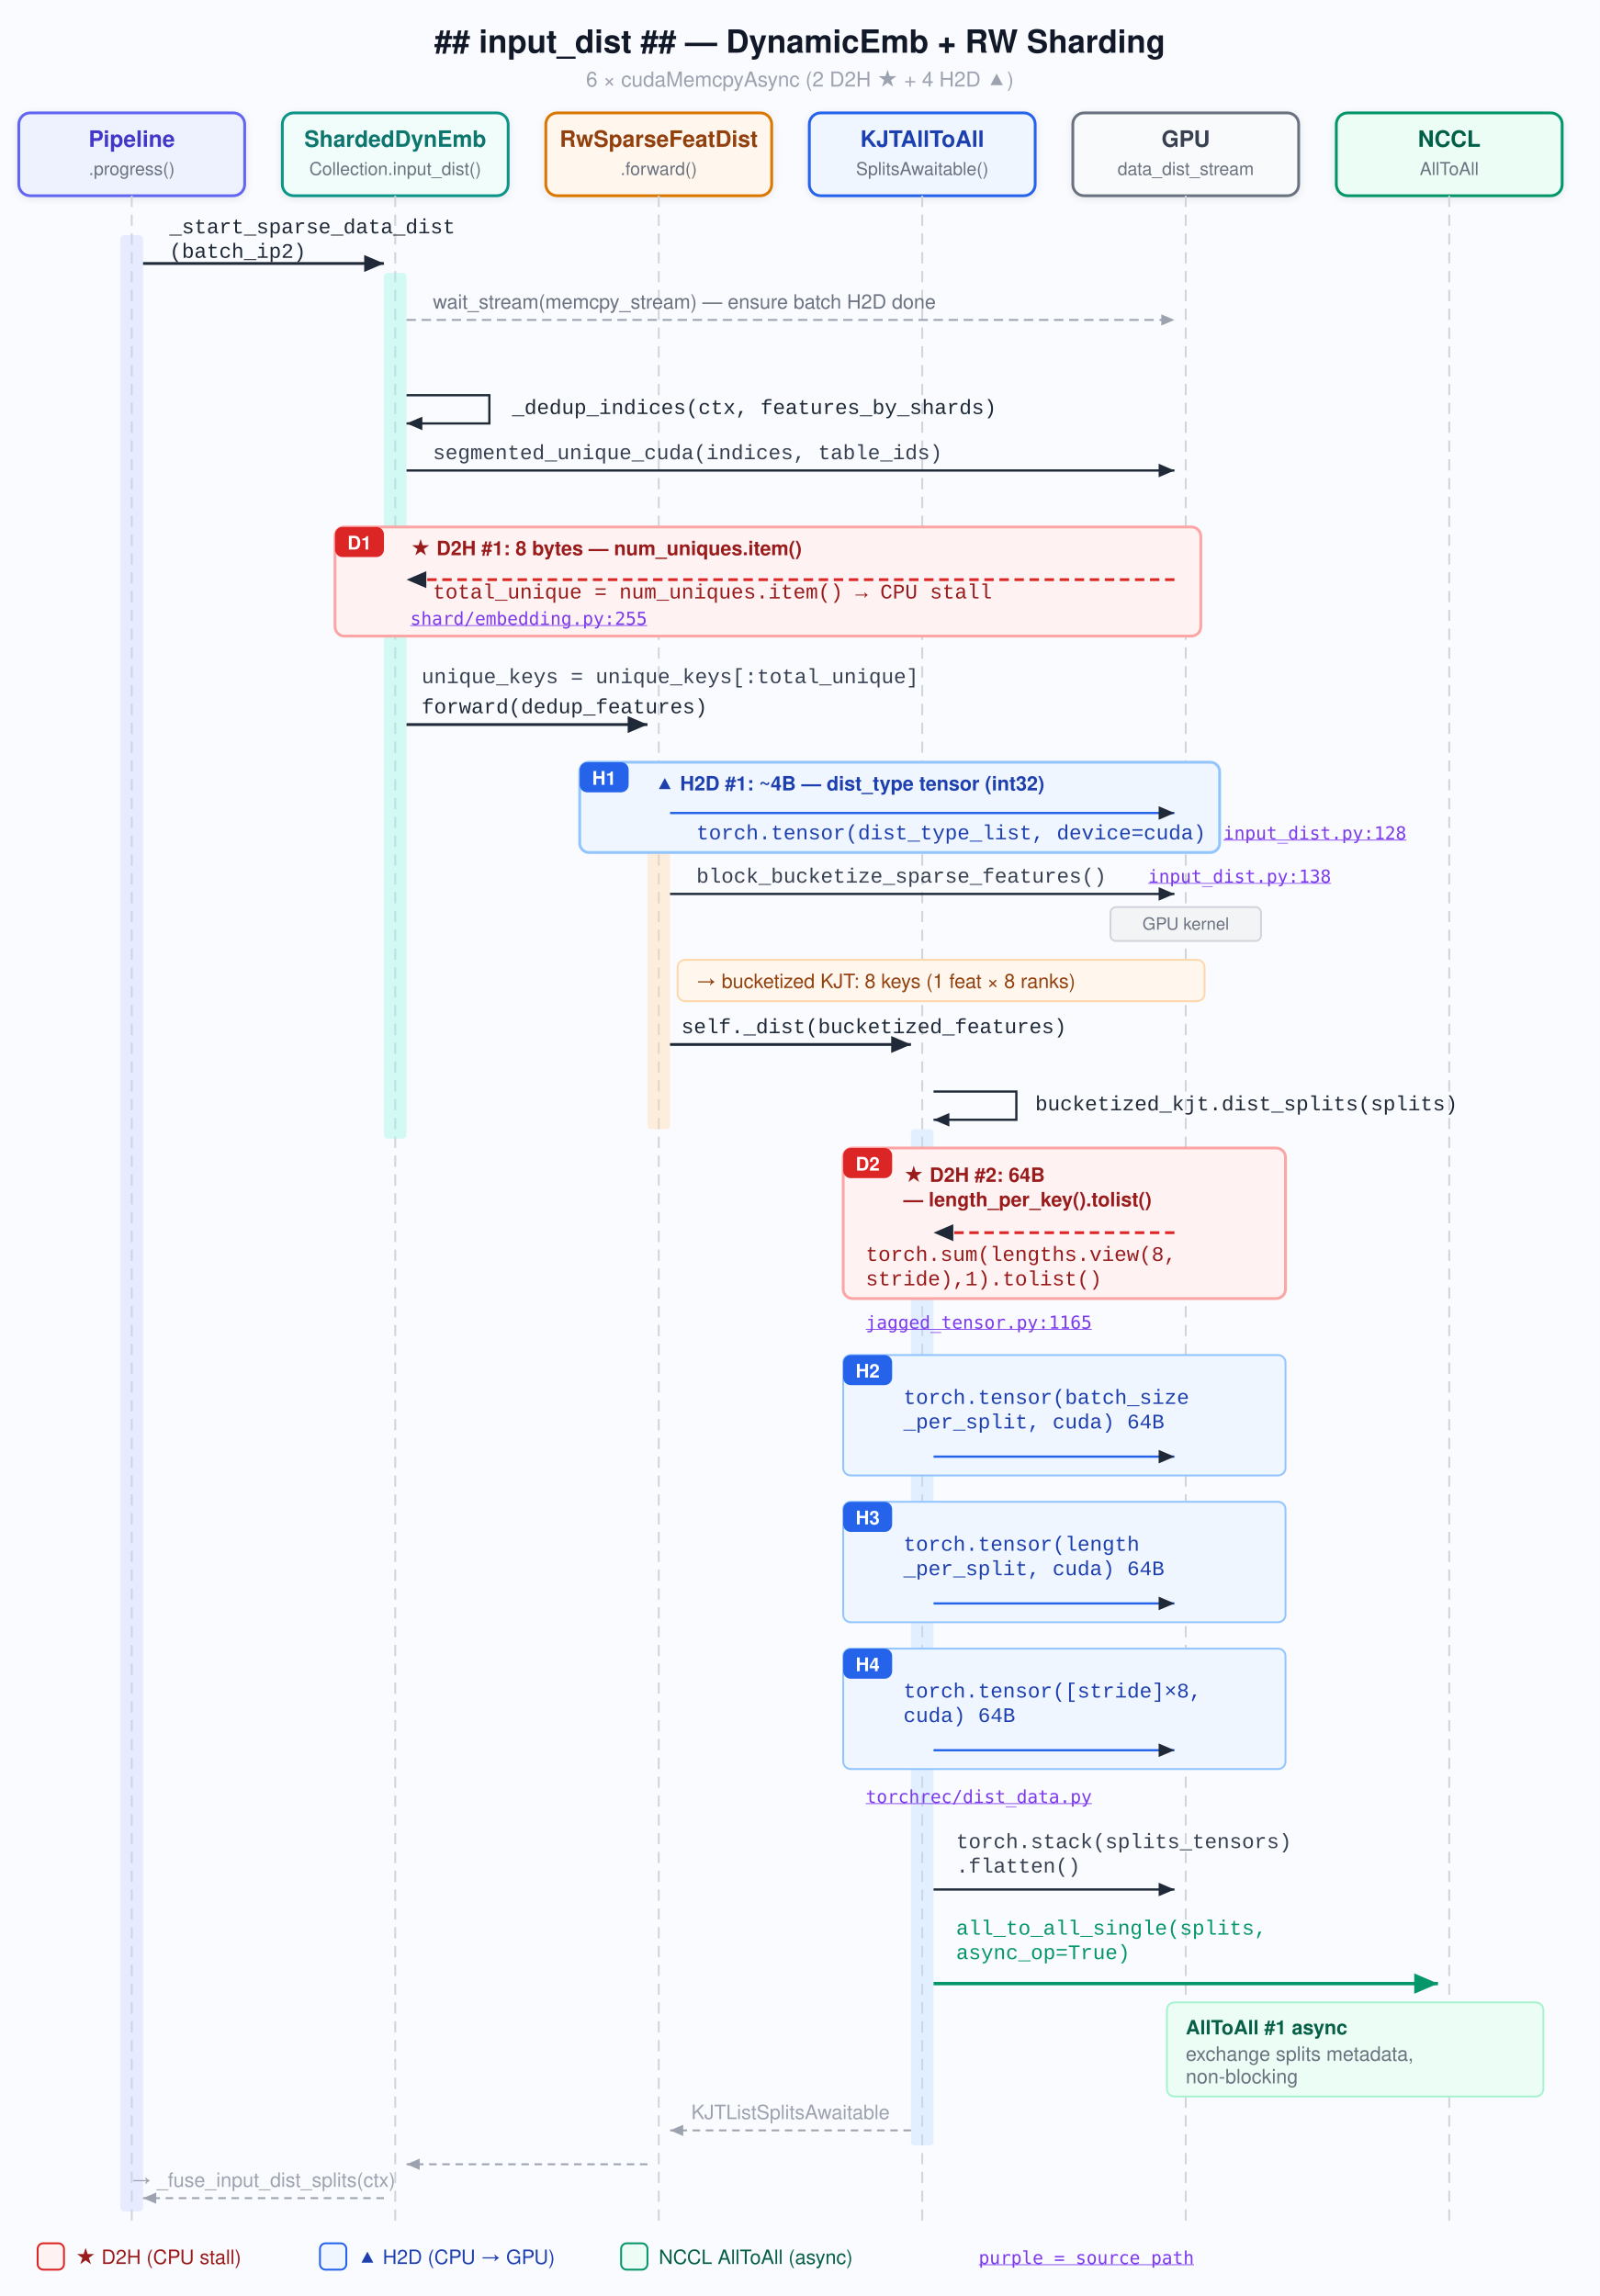
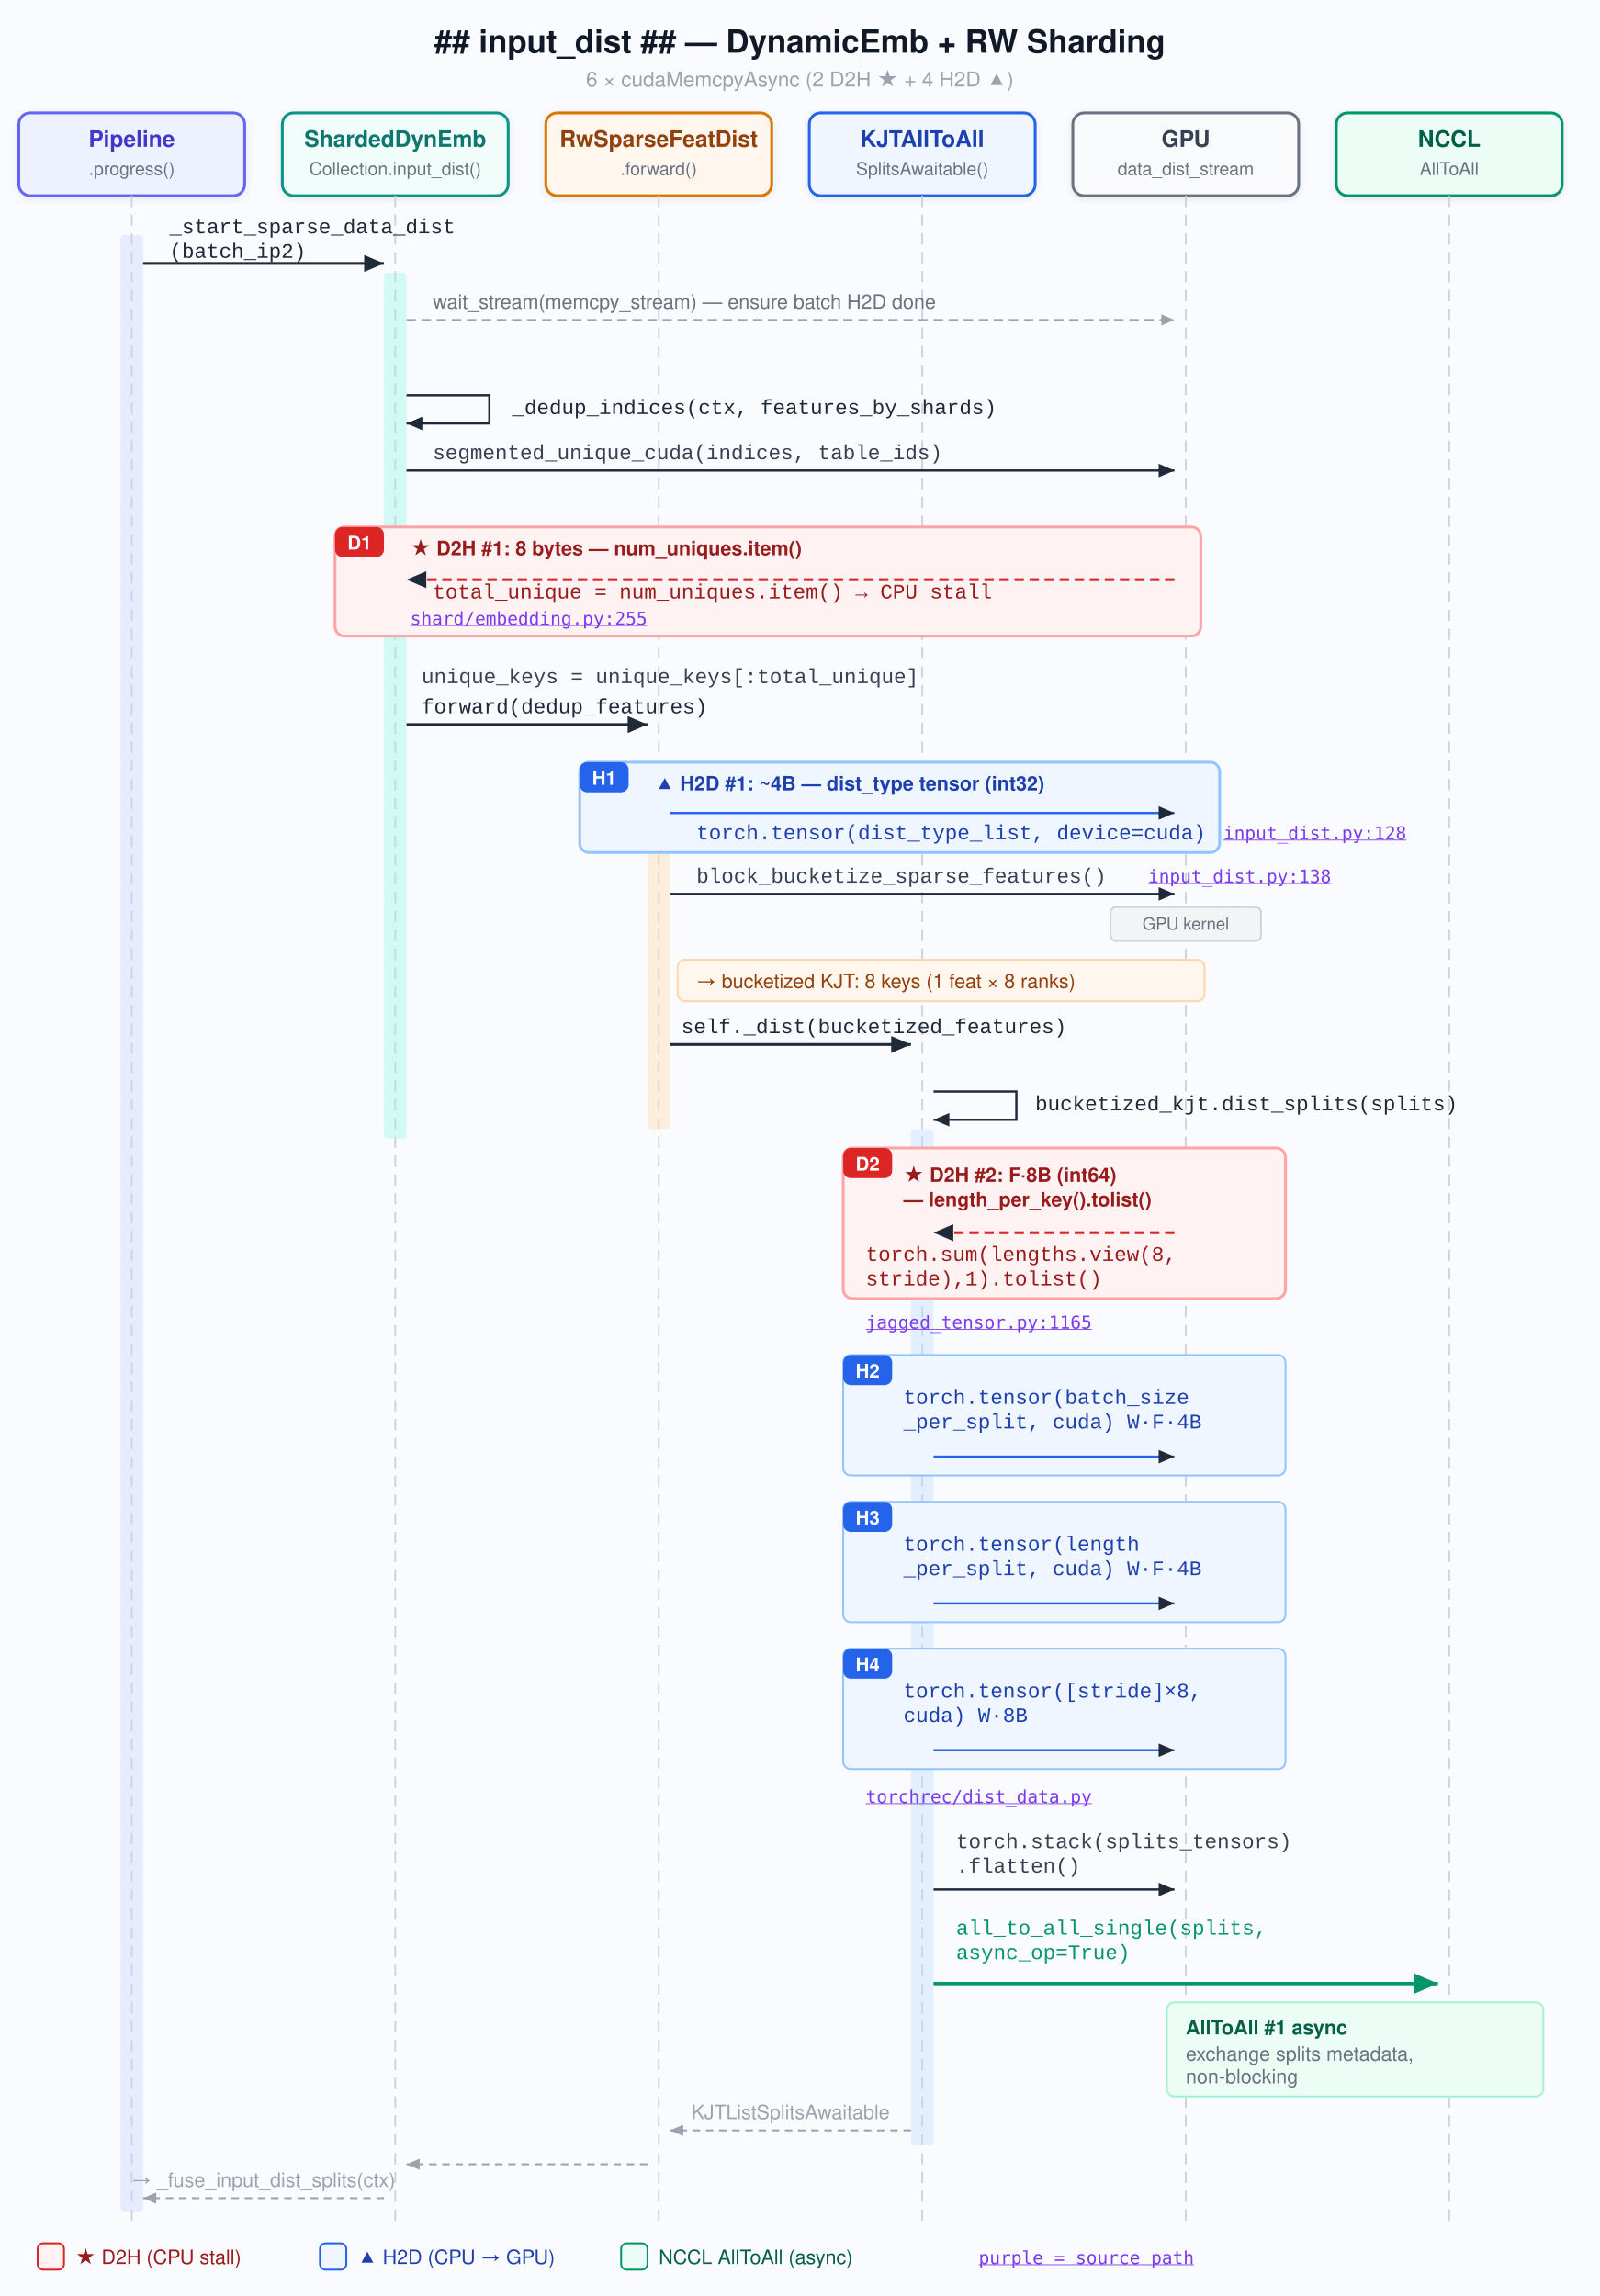
<svg xmlns="http://www.w3.org/2000/svg" width="850" height="1220" viewBox="0 0 850 1220">
  <defs>
    <style>
      text{font-family:-apple-system,'Segoe UI',Helvetica,Arial,sans-serif}
      .mono{font-family:'SF Mono',Consolas,'Courier New',monospace;font-size:11px}
      .ptcp{font-size:12px;font-weight:700}
      .psub{font-size:9.5px;fill:#6B7280}
      .msg{font-size:11px;fill:#1F2937}
      .note{font-size:10.5px}
      .nbold{font-size:10.5px;font-weight:600}
      .sn{font-size:10px;font-weight:700}
      .link{font-family:'SF Mono',Consolas,monospace;font-size:9.5px;fill:#7C3AED;text-decoration:underline;cursor:pointer}
    </style>
    <marker id="a" markerWidth="8" markerHeight="8" refX="7" refY="4" orient="auto">
      <polygon points="0,1 7,4 0,7" fill="#1F2937" />
    </marker>
    <marker id="ar" markerWidth="8" markerHeight="8" refX="7" refY="4" orient="auto">
      <polygon points="0,1 7,4 0,7" fill="#9CA3AF" />
    </marker>
    <marker id="ag" markerWidth="8" markerHeight="8" refX="7" refY="4" orient="auto">
      <polygon points="0,1 7,4 0,7" fill="#059669" />
    </marker>
    <filter id="sh">
      <feDropShadow dx="0" dy="1" stdDeviation="2" flood-color="#000" flood-opacity="0.08" />
    </filter>
  </defs>
  <rect width="850" height="1220" fill="#FAFBFF" />
  <text x="425" y="28" text-anchor="middle" font-size="17" font-weight="700" fill="#111827">## input_dist ## — DynamicEmb + RW Sharding</text>
  <text x="425" y="46" text-anchor="middle" font-size="11" fill="#9CA3AF">6 × cudaMemcpyAsync (2 D2H ★ + 4 H2D ▲)</text>
  <g filter="url(#sh)">
    <rect x="10" y="60" width="120" height="44" rx="6" fill="#EEF2FF" stroke="#6366F1" stroke-width="1.5" />
    <text x="70" y="78" text-anchor="middle" class="ptcp" fill="#4338CA">Pipeline</text>
    <text x="70" y="93" text-anchor="middle" class="psub">.progress()</text>
    <rect x="150" y="60" width="120" height="44" rx="6" fill="#F0FDFA" stroke="#0D9488" stroke-width="1.5" />
    <text x="210" y="78" text-anchor="middle" class="ptcp" fill="#0F766E">ShardedDynEmb</text>
    <text x="210" y="93" text-anchor="middle" class="psub">Collection.input_dist()</text>
    <rect x="290" y="60" width="120" height="44" rx="6" fill="#FFF7ED" stroke="#D97706" stroke-width="1.5" />
    <text x="350" y="78" text-anchor="middle" class="ptcp" fill="#92400E">RwSparseFeatDist</text>
    <text x="350" y="93" text-anchor="middle" class="psub">.forward()</text>
    <rect x="430" y="60" width="120" height="44" rx="6" fill="#EFF6FF" stroke="#2563EB" stroke-width="1.5" />
    <text x="490" y="78" text-anchor="middle" class="ptcp" fill="#1E40AF">KJTAllToAll</text>
    <text x="490" y="93" text-anchor="middle" class="psub">SplitsAwaitable()</text>
    <rect x="570" y="60" width="120" height="44" rx="6" fill="#F9FAFB" stroke="#6B7280" stroke-width="1.5" />
    <text x="630" y="78" text-anchor="middle" class="ptcp" fill="#374151">GPU</text>
    <text x="630" y="93" text-anchor="middle" class="psub">data_dist_stream</text>
    <rect x="710" y="60" width="120" height="44" rx="6" fill="#ECFDF5" stroke="#059669" stroke-width="1.5" />
    <text x="770" y="78" text-anchor="middle" class="ptcp" fill="#065F46">NCCL</text>
    <text x="770" y="93" text-anchor="middle" class="psub">AllToAll</text>
  </g>
  <line x1="70" y1="104" x2="70" y2="1180" stroke="#D1D5DB" stroke-dasharray="6,4" />
  <line x1="210" y1="104" x2="210" y2="1180" stroke="#D1D5DB" stroke-dasharray="6,4" />
  <line x1="350" y1="104" x2="350" y2="1180" stroke="#D1D5DB" stroke-dasharray="6,4" />
  <line x1="490" y1="104" x2="490" y2="1180" stroke="#D1D5DB" stroke-dasharray="6,4" />
  <line x1="630" y1="104" x2="630" y2="1180" stroke="#D1D5DB" stroke-dasharray="6,4" />
  <line x1="770" y1="104" x2="770" y2="1180" stroke="#D1D5DB" stroke-dasharray="6,4" />
  <rect x="64" y="125" width="12" height="1050" rx="2" fill="#C7D2FE" opacity="0.4" />
  <rect x="204" y="145" width="12" height="460" rx="2" fill="#99F6E4" opacity="0.4" />
  <rect x="344" y="410" width="12" height="190" rx="2" fill="#FED7AA" opacity="0.4" />
  <rect x="484" y="600" width="12" height="540" rx="2" fill="#BFDBFE" opacity="0.4" />
  <line x1="76" y1="140" x2="204" y2="140" stroke="#1F2937" stroke-width="1.5" marker-end="url(#a)" />
  <text x="90" y="124" class="mono" fill="#1F2937">
    <tspan x="90" dy="0">_start_sparse_data_dist</tspan>
    <tspan x="90" dy="13">(batch_ip2)</tspan>
  </text>
  <line x1="216" y1="170" x2="624" y2="170" stroke="#9CA3AF" stroke-width="1" stroke-dasharray="5,3" marker-end="url(#ar)" />
  <text x="230" y="164" class="note" fill="#6B7280">wait_stream(memcpy_stream) — ensure batch H2D done</text>
  <path d="M216,210 L260,210 L260,225 L216,225" fill="none" stroke="#1F2937" stroke-width="1.2" marker-end="url(#a)" />
  <text x="272" y="220" class="mono" fill="#1F2937">_dedup_indices(ctx, features_by_shards)</text>
  <line x1="216" y1="250" x2="624" y2="250" stroke="#1F2937" stroke-width="1.2" marker-end="url(#a)" />
  <text x="230" y="244" class="mono" fill="#374151">segmented_unique_cuda(indices, table_ids)</text>
  <rect x="178" y="280" width="460" height="58" rx="5" fill="#FEF2F2" stroke="#FCA5A5" stroke-width="1.5" />
  <rect x="178" y="280" width="26" height="16" rx="4" fill="#DC2626" />
  <text x="191" y="292" text-anchor="middle" class="sn" fill="#fff">D1</text>
  <text x="218" y="295" class="nbold" fill="#991B1B">★ D2H #1: 8 bytes — num_uniques.item()</text>
  <line x1="624" y1="308" x2="216" y2="308" stroke="#DC2626" stroke-width="1.5" stroke-dasharray="5,3" marker-end="url(#a)" />
  <text x="230" y="318" class="mono" fill="#991B1B">total_unique = num_uniques.item() → CPU stall</text>
  <a href="https://github.com/shijieliu/recsys-examples/blob/47cffb400c7e8d70dd82d7e61c290ede576d4501/corelib/dynamicemb/dynamicemb/shard/embedding.py#L255" target="_blank">
    <text x="218" y="332" class="link">shard/embedding.py:255</text>
  </a>
  <text x="224" y="363" class="mono" fill="#374151">unique_keys = unique_keys[:total_unique]</text>
  <line x1="216" y1="385" x2="344" y2="385" stroke="#1F2937" stroke-width="1.5" marker-end="url(#a)" />
  <text x="224" y="379" class="mono" fill="#1F2937">forward(dedup_features)</text>
  <rect x="308" y="405" width="340" height="48" rx="5" fill="#EFF6FF" stroke="#93C5FD" stroke-width="1.5" />
  <rect x="308" y="405" width="26" height="16" rx="4" fill="#2563EB" />
  <text x="321" y="417" text-anchor="middle" class="sn" fill="#fff">H1</text>
  <text x="348" y="420" class="nbold" fill="#1E40AF">▲ H2D #1: ~4B — dist_type tensor (int32)</text>
  <line x1="356" y1="432" x2="624" y2="432" stroke="#2563EB" stroke-width="1.2" marker-end="url(#a)" />
  <text x="370" y="446" class="mono" fill="#1E40AF">torch.tensor(dist_type_list, device=cuda)</text>
  <a href="https://github.com/shijieliu/recsys-examples/blob/47cffb400c7e8d70dd82d7e61c290ede576d4501/corelib/dynamicemb/dynamicemb/input_dist.py#L128" target="_blank">
    <text x="650" y="446" class="link">input_dist.py:128</text>
  </a>
  <line x1="356" y1="475" x2="624" y2="475" stroke="#1F2937" stroke-width="1.2" marker-end="url(#a)" />
  <text x="370" y="469" class="mono" fill="#374151">block_bucketize_sparse_features()</text>
  <a href="https://github.com/shijieliu/recsys-examples/blob/47cffb400c7e8d70dd82d7e61c290ede576d4501/corelib/dynamicemb/dynamicemb/input_dist.py#L138" target="_blank">
    <text x="610" y="469" class="link">input_dist.py:138</text>
  </a>
  <rect x="590" y="482" width="80" height="18" rx="3" fill="#F3F4F6" stroke="#D1D5DB" />
  <text x="630" y="494" text-anchor="middle" font-size="9" fill="#6B7280">GPU kernel</text>
  <rect x="360" y="510" width="280" height="22" rx="4" fill="#FFF7ED" stroke="#FED7AA" />
  <text x="370" y="525" class="note" fill="#92400E">→ bucketized KJT: 8 keys (1 feat × 8 ranks)</text>
  <line x1="356" y1="555" x2="484" y2="555" stroke="#1F2937" stroke-width="1.5" marker-end="url(#a)" />
  <text x="362" y="549" class="mono" fill="#1F2937">self._dist(bucketized_features)</text>
  <path d="M496,580 L540,580 L540,595 L496,595" fill="none" stroke="#1F2937" stroke-width="1.2" marker-end="url(#a)" />
  <text x="550" y="590" class="mono" fill="#1F2937">bucketized_kjt.dist_splits(splits)</text>
  <rect x="448" y="610" width="235" height="80" rx="5" fill="#FEF2F2" stroke="#FCA5A5" stroke-width="1.5" />
  <rect x="448" y="610" width="26" height="16" rx="4" fill="#DC2626" />
  <text x="461" y="622" text-anchor="middle" class="sn" fill="#fff">D2</text>
  <text x="480" y="628" class="nbold" fill="#991B1B">
-     <tspan x="480" dy="0">★ D2H #2: 64B</tspan>
+     <tspan x="480" dy="0">★ D2H #2: F·8B (int64)</tspan>
    <tspan x="480" dy="13">— length_per_key().tolist()</tspan>
  </text>
  <line x1="624" y1="655" x2="496" y2="655" stroke="#DC2626" stroke-width="1.5" stroke-dasharray="5,3" marker-end="url(#a)" />
  <text x="460" y="670" class="mono" fill="#991B1B">
    <tspan x="460" dy="0">torch.sum(lengths.view(8,</tspan>
    <tspan x="460" dy="13">stride),1).tolist()</tspan>
  </text>
  <a href="https://github.com/pytorch/torchrec/blob/0a08dd559c1c72245e8aedd283a7782fe1907a3a/torchrec/sparse/jagged_tensor.py#L1165" target="_blank">
    <text x="460" y="706" class="link">jagged_tensor.py:1165</text>
  </a>
  <rect x="448" y="720" width="235" height="64" rx="4" fill="#EFF6FF" stroke="#93C5FD" />
  <rect x="448" y="720" width="26" height="16" rx="4" fill="#2563EB" />
  <text x="461" y="732" text-anchor="middle" class="sn" fill="#fff">H2</text>
  <text x="480" y="746" class="mono" fill="#1E40AF">
    <tspan x="480" dy="0">torch.tensor(batch_size</tspan>
-     <tspan x="480" dy="13">_per_split, cuda) 64B</tspan>
+     <tspan x="480" dy="13">_per_split, cuda) W·F·4B</tspan>
  </text>
  <line x1="496" y1="774" x2="624" y2="774" stroke="#2563EB" stroke-width="1.2" marker-end="url(#a)" />
  <rect x="448" y="798" width="235" height="64" rx="4" fill="#EFF6FF" stroke="#93C5FD" />
  <rect x="448" y="798" width="26" height="16" rx="4" fill="#2563EB" />
  <text x="461" y="810" text-anchor="middle" class="sn" fill="#fff">H3</text>
  <text x="480" y="824" class="mono" fill="#1E40AF">
    <tspan x="480" dy="0">torch.tensor(length</tspan>
-     <tspan x="480" dy="13">_per_split, cuda) 64B</tspan>
+     <tspan x="480" dy="13">_per_split, cuda) W·F·4B</tspan>
  </text>
  <line x1="496" y1="852" x2="624" y2="852" stroke="#2563EB" stroke-width="1.2" marker-end="url(#a)" />
  <rect x="448" y="876" width="235" height="64" rx="4" fill="#EFF6FF" stroke="#93C5FD" />
  <rect x="448" y="876" width="26" height="16" rx="4" fill="#2563EB" />
  <text x="461" y="888" text-anchor="middle" class="sn" fill="#fff">H4</text>
  <text x="480" y="902" class="mono" fill="#1E40AF">
    <tspan x="480" dy="0">torch.tensor([stride]×8,</tspan>
-     <tspan x="480" dy="13">cuda) 64B</tspan>
+     <tspan x="480" dy="13">cuda) W·8B</tspan>
  </text>
  <line x1="496" y1="930" x2="624" y2="930" stroke="#2563EB" stroke-width="1.2" marker-end="url(#a)" />
  <a href="https://github.com/pytorch/torchrec/blob/0a08dd559c1c72245e8aedd283a7782fe1907a3a/torchrec/distributed/dist_data.py" target="_blank">
    <text x="460" y="958" class="link">torchrec/dist_data.py</text>
  </a>
  <text x="508" y="982" class="mono" fill="#374151">
    <tspan x="508" dy="0">torch.stack(splits_tensors)</tspan>
    <tspan x="508" dy="13">.flatten()</tspan>
  </text>
  <line x1="496" y1="1004" x2="624" y2="1004" stroke="#1F2937" stroke-width="1.2" marker-end="url(#a)" />
  <text x="508" y="1028" class="mono" fill="#059669">
    <tspan x="508" dy="0">all_to_all_single(splits,</tspan>
    <tspan x="508" dy="13">async_op=True)</tspan>
  </text>
  <line x1="496" y1="1054" x2="764" y2="1054" stroke="#059669" stroke-width="1.8" marker-end="url(#ag)" />
  <rect x="620" y="1064" width="200" height="50" rx="4" fill="#ECFDF5" stroke="#A7F3D0" />
  <text x="630" y="1081" class="nbold" fill="#065F46">AllToAll #1 async</text>
  <text x="630" y="1095" class="note" fill="#6B7280">
    <tspan x="630" dy="0">exchange splits metadata,</tspan>
    <tspan x="630" dy="12">non-blocking</tspan>
  </text>
  <text x="420" y="1126" text-anchor="middle" class="note" fill="#9CA3AF">KJTListSplitsAwaitable</text>
  <line x1="484" y1="1132" x2="356" y2="1132" stroke="#9CA3AF" stroke-width="1" stroke-dasharray="4,3" marker-end="url(#ar)" />
  <line x1="344" y1="1150" x2="216" y2="1150" stroke="#9CA3AF" stroke-width="1" stroke-dasharray="4,3" marker-end="url(#ar)" />
  <text x="140" y="1162" text-anchor="middle" class="note" fill="#9CA3AF">→ _fuse_input_dist_splits(ctx)</text>
  <line x1="204" y1="1168" x2="76" y2="1168" stroke="#9CA3AF" stroke-width="1" stroke-dasharray="4,3" marker-end="url(#ar)" />
  <rect x="20" y="1192" width="14" height="14" rx="3" fill="#FEF2F2" stroke="#DC2626" />
  <text x="40" y="1203" class="note" fill="#991B1B">★ D2H (CPU stall)</text>
  <rect x="170" y="1192" width="14" height="14" rx="3" fill="#EFF6FF" stroke="#2563EB" />
  <text x="190" y="1203" class="note" fill="#1E40AF">▲ H2D (CPU → GPU)</text>
  <rect x="330" y="1192" width="14" height="14" rx="3" fill="#ECFDF5" stroke="#059669" />
  <text x="350" y="1203" class="note" fill="#065F46">NCCL AllToAll (async)</text>
  <text x="520" y="1203" class="link">purple = source path</text>
</svg>
